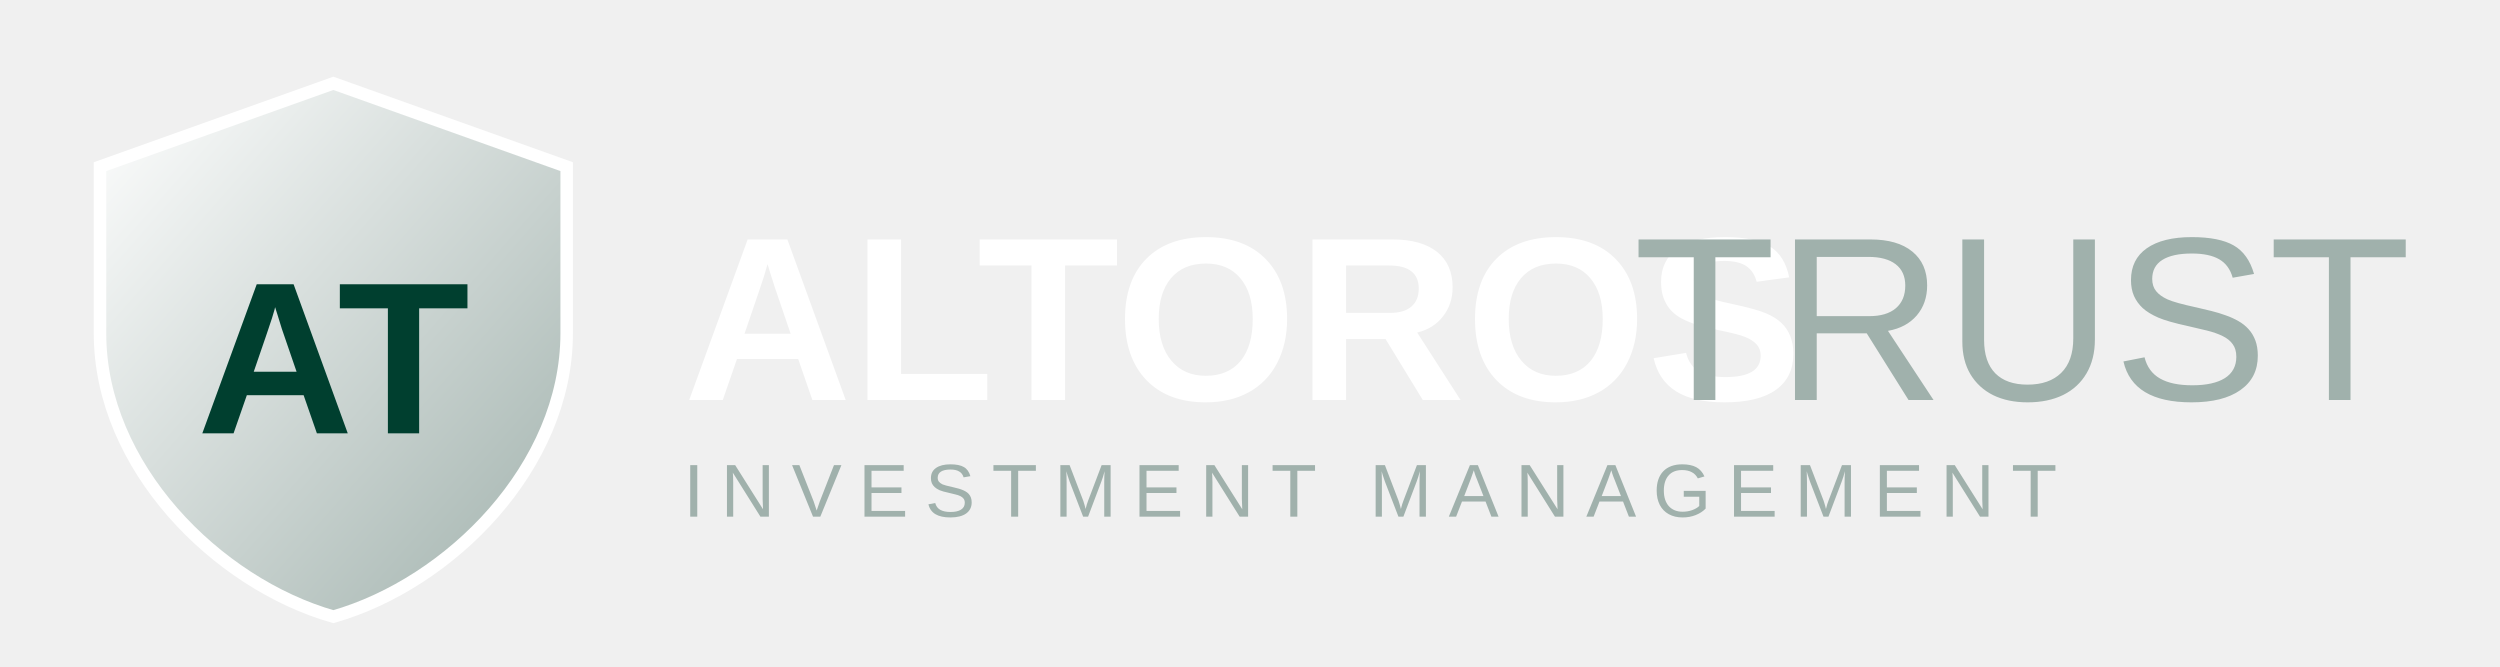
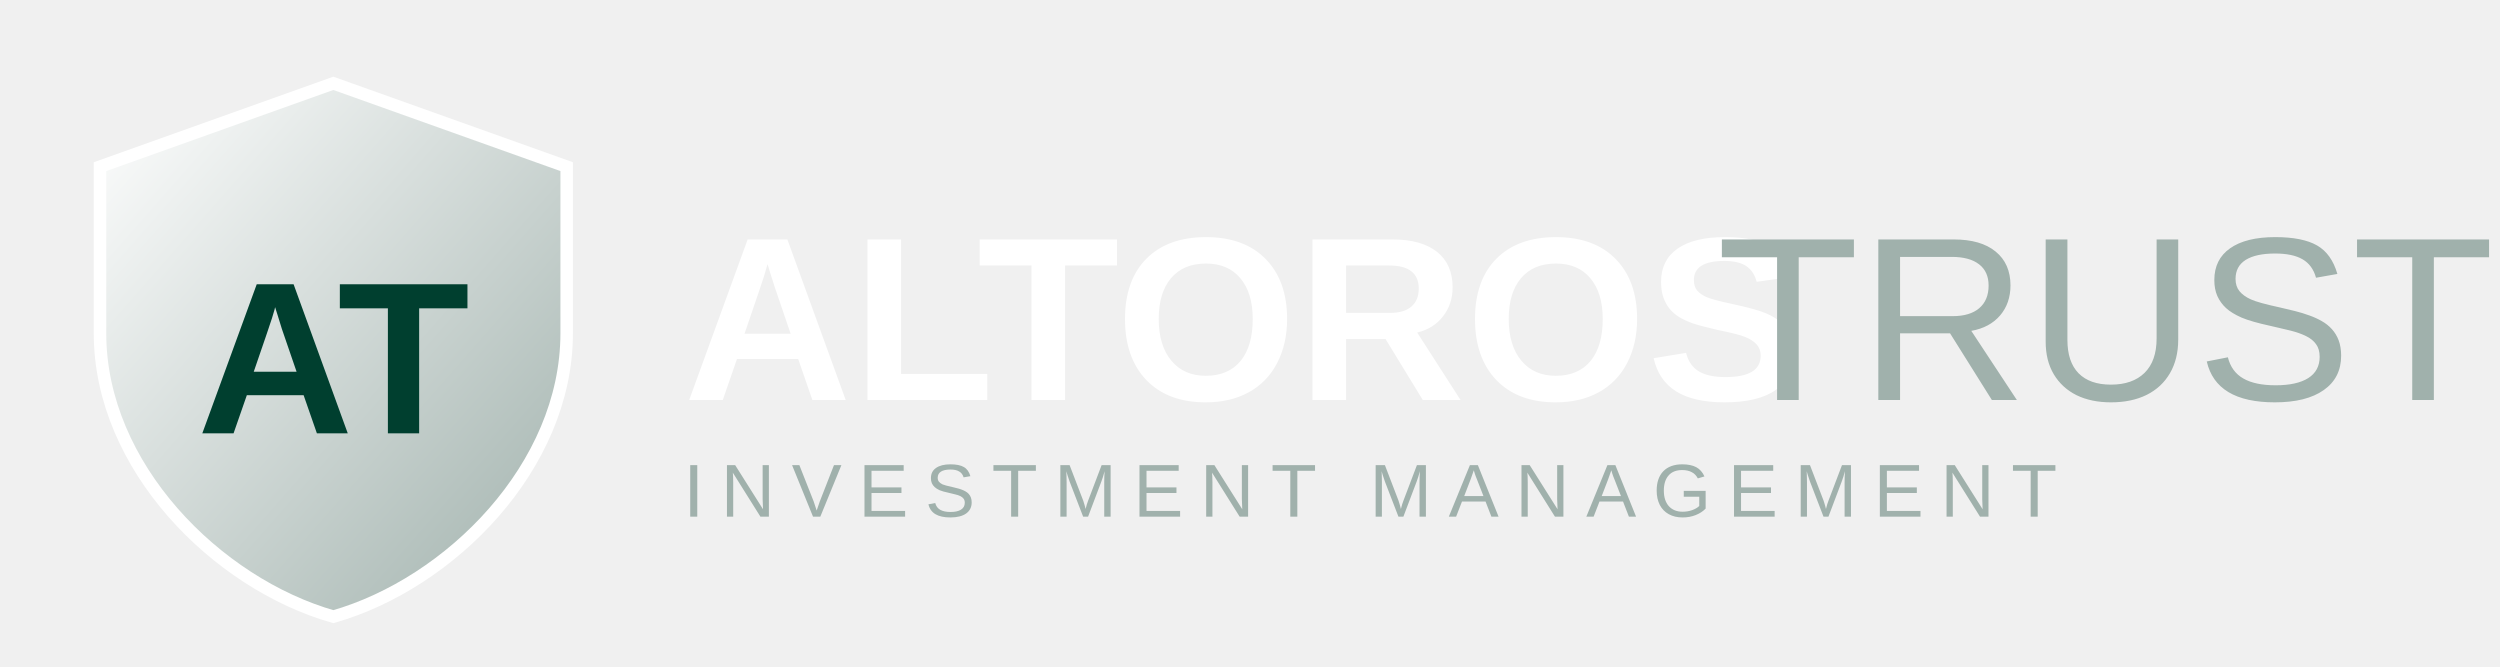
<svg xmlns="http://www.w3.org/2000/svg" viewBox="0 0 300 80" width="300" height="80">
  <defs>
    <linearGradient id="gradW" x1="0%" y1="0%" x2="100%" y2="100%">
      <stop offset="0%" stop-color="#ffffff" />
      <stop offset="100%" stop-color="#a0b1ac" />
    </linearGradient>
  </defs>
  <g transform="translate(10, 8)">
    <path d="M30 2 L58 12 L58 32 C58 48 44 62 30 66 C16 62 2 48 2 32 L2 12 Z" fill="url(#gradW)" stroke="#ffffff" stroke-width="1.5" />
    <text x="30" y="44" font-family="Arial, sans-serif" font-size="26" font-weight="bold" fill="#003f2f" text-anchor="middle">AT</text>
  </g>
  <text x="82" y="48" font-family="Arial, sans-serif" font-size="28" font-weight="bold" fill="#ffffff">ALTOROS</text>
-   <text x="196" y="48" font-family="Arial, sans-serif" font-size="28" font-weight="300" fill="#a0b1ac">TRUST</text>
+   <text x="206" y="48" font-family="Arial, sans-serif" font-size="28" font-weight="300" fill="#a0b1ac">TRUST</text>
  <text x="82" y="62" font-family="Arial, sans-serif" font-size="9" font-weight="500" fill="#a0b1ac" letter-spacing="2">INVESTMENT MANAGEMENT</text>
</svg>
